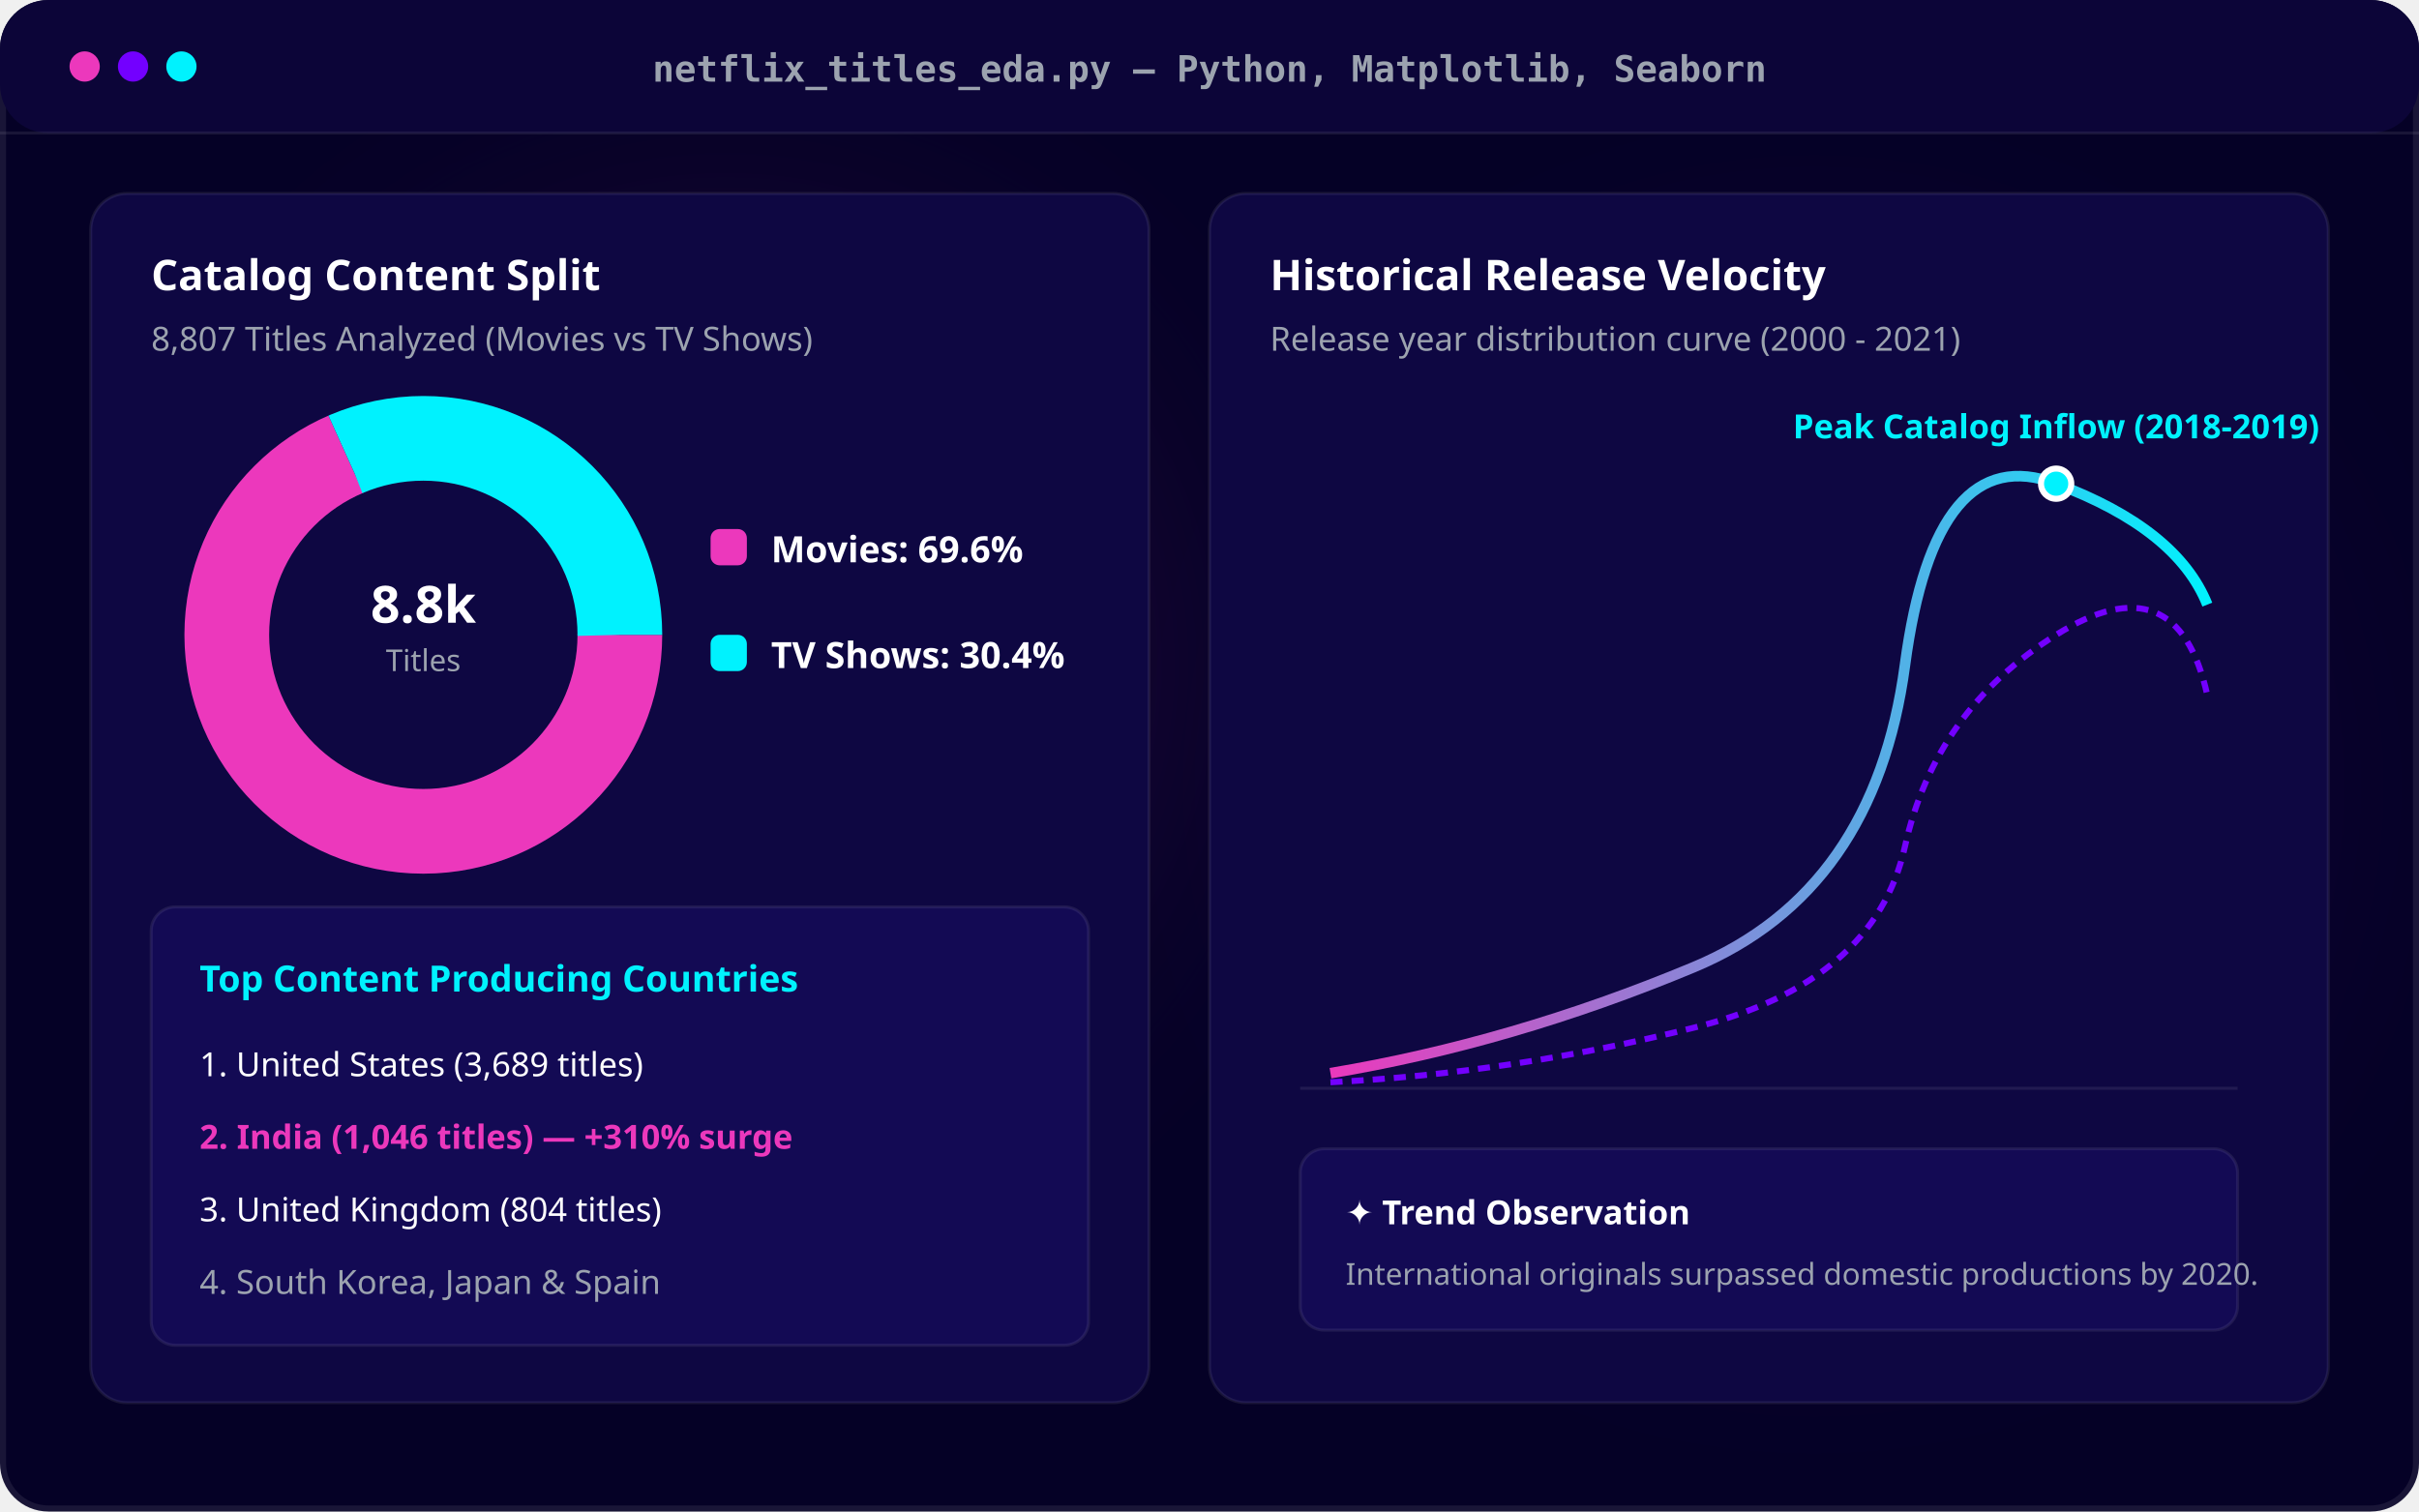
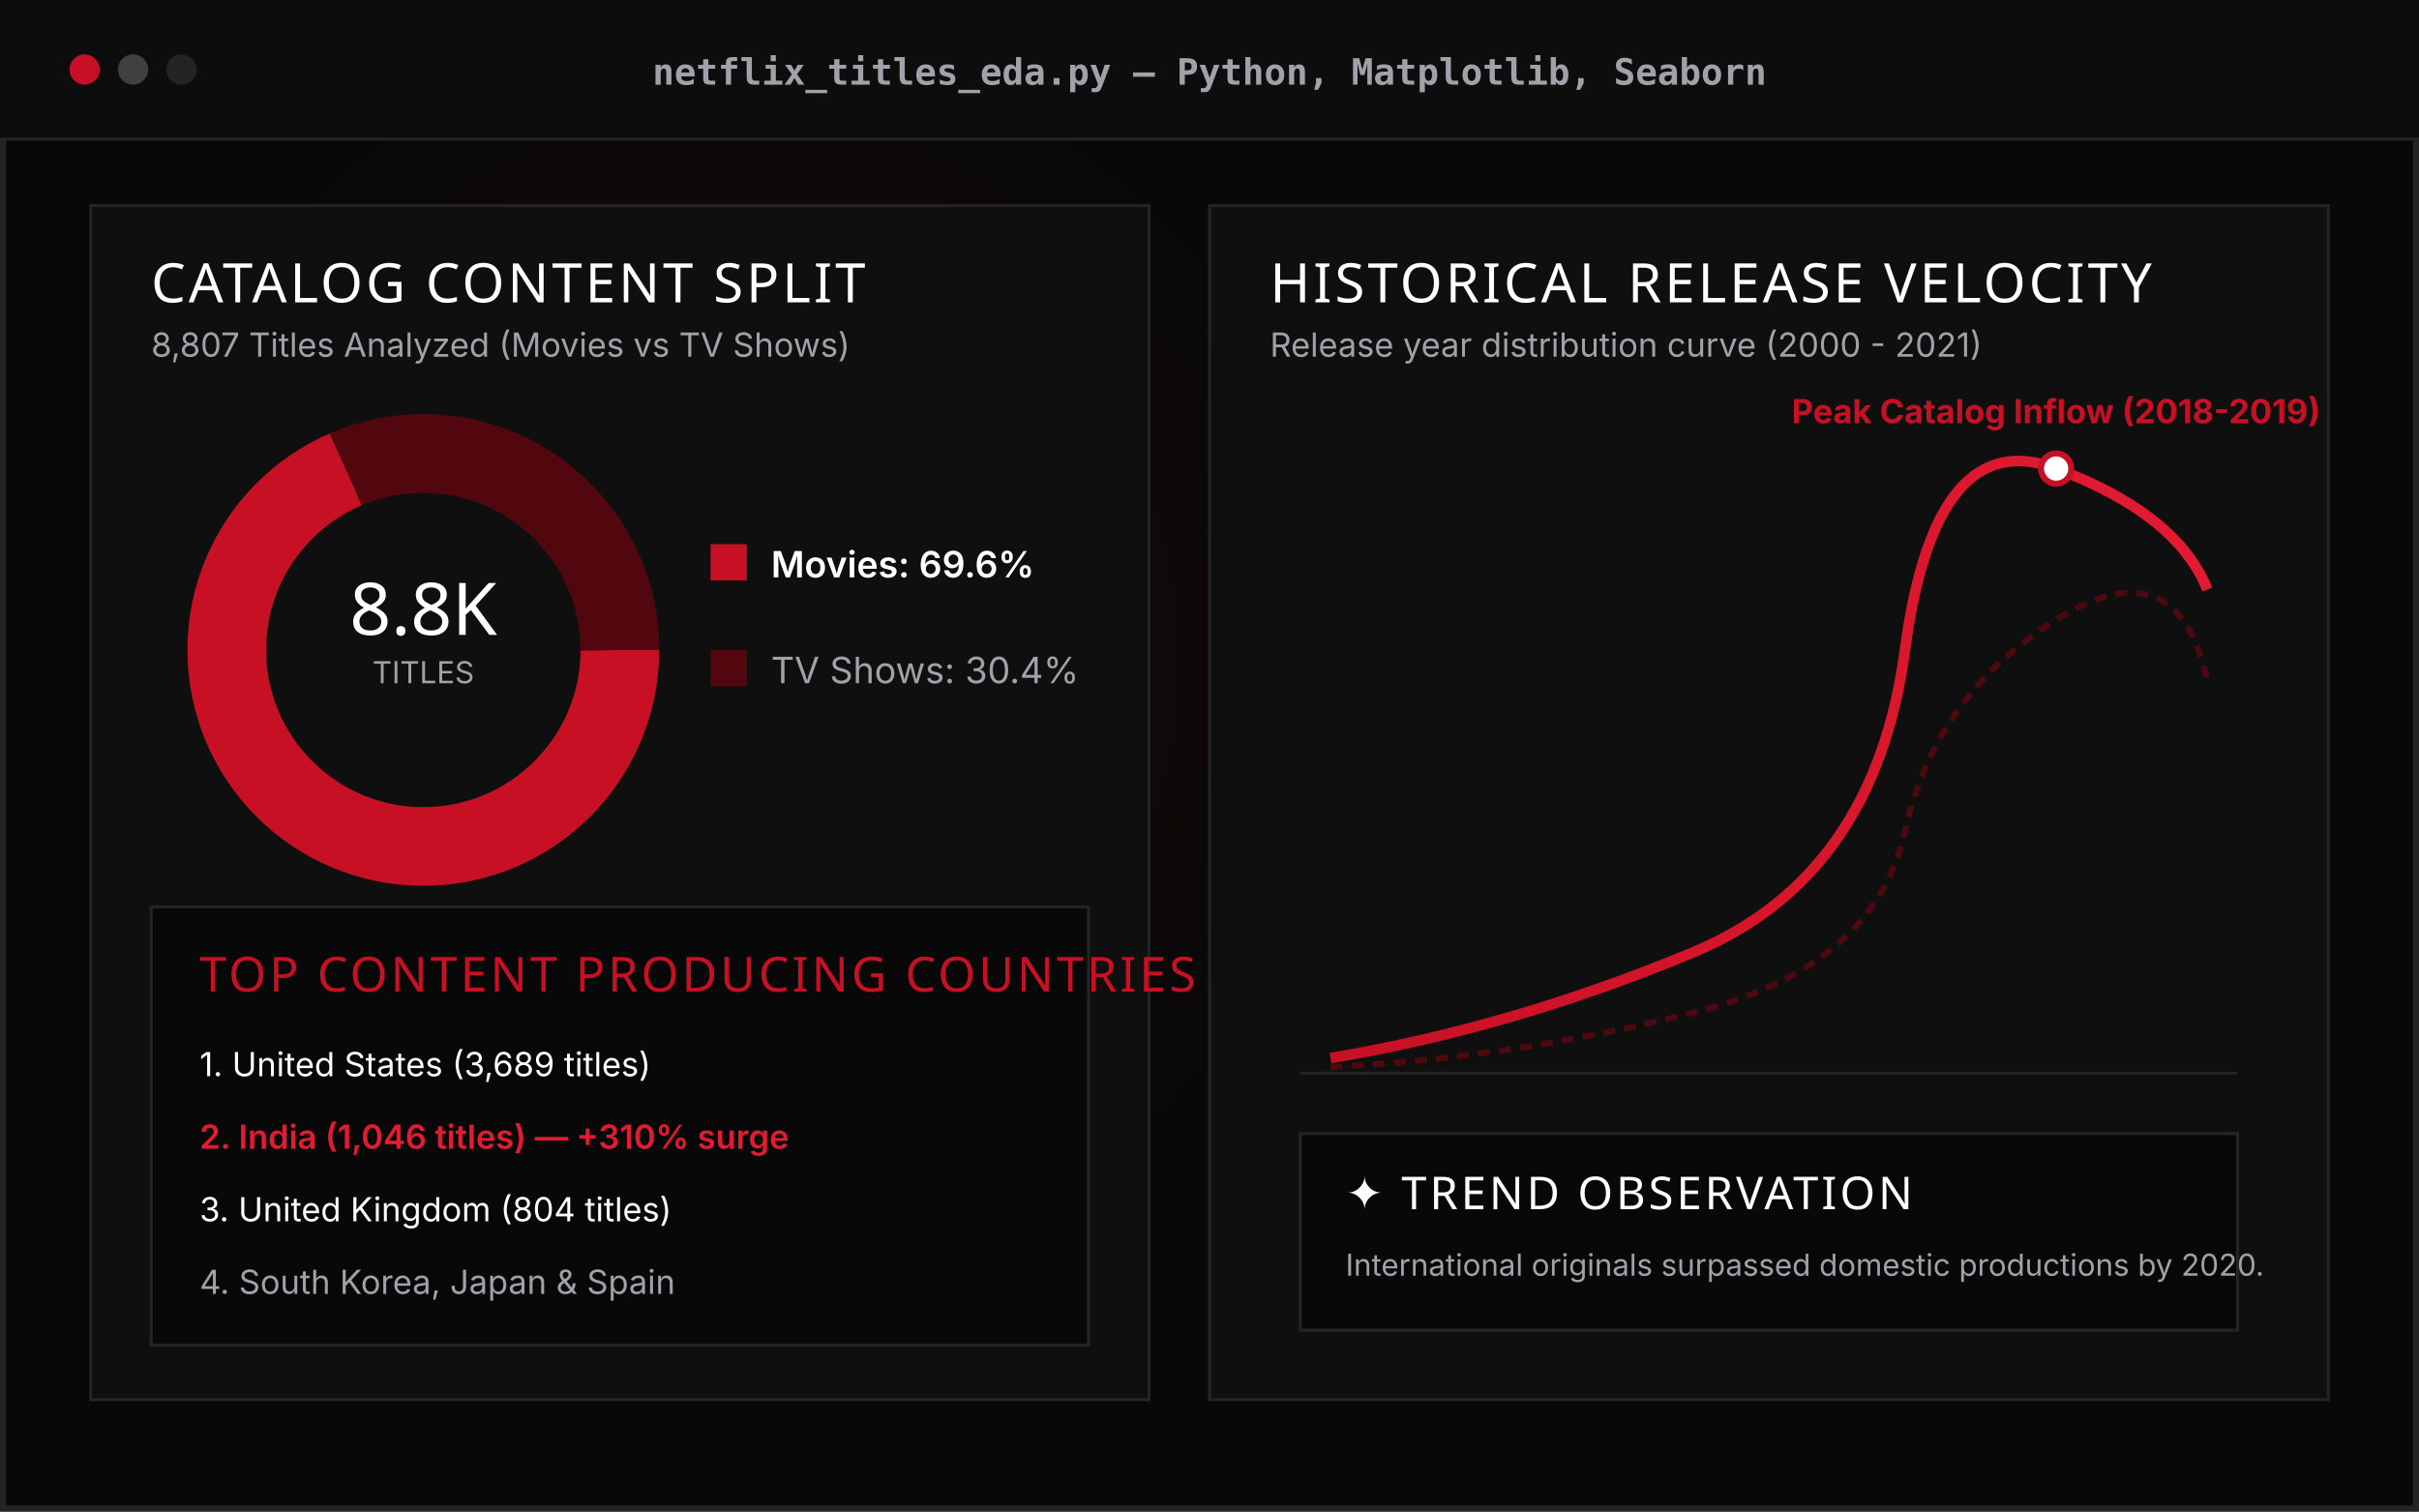
<svg xmlns="http://www.w3.org/2000/svg" viewBox="0 0 800 500" width="800" height="500">
  <defs>
-     <linearGradient id="nfPinkGrad" x1="0" y1="0" x2="1" y2="0">
-       <stop offset="0%" stop-color="#ec38bc" />
-       <stop offset="100%" stop-color="#00f2fe" />
+     <linearGradient id="nfRedGrad" x1="0" y1="0" x2="1" y2="0">
+       <stop offset="0%" stop-color="#C81024" />
+       <stop offset="100%" stop-color="#E31B32" />
    </linearGradient>
  </defs>
-   <rect width="800" height="500" rx="16" fill="#050126" />
-   <rect x="1" y="1" width="798" height="498" rx="15" fill="none" stroke="rgba(255,255,255,0.08)" stroke-width="2" />
-   <circle cx="240" cy="220" r="140" fill="#ec38bc" opacity="0.1" filter="blur(40px)" />
-   <circle cx="600" cy="260" r="150" fill="#7300ff" opacity="0.1" filter="blur(40px)" />
-   <rect x="0" y="0" width="800" height="44" rx="16" fill="#0c0538" />
-   <line x1="0" y1="44" x2="800" y2="44" stroke="rgba(255,255,255,0.08)" />
-   <circle cx="28" cy="22" r="5" fill="#ec38bc" />
-   <circle cx="44" cy="22" r="5" fill="#7300ff" />
-   <circle cx="60" cy="22" r="5" fill="#00f2fe" />
-   <text x="400" y="27" font-family="'Plus Jakarta Sans', monospace" font-size="12" fill="#9ca3af" text-anchor="middle" font-weight="600">netflix_titles_eda.py — Python, Matplotlib, Seaborn</text>
-   <rect x="30" y="64" width="350" height="400" rx="12" fill="#0e0742" stroke="rgba(255,255,255,0.08)" />
-   <text x="50" y="96" font-family="'Plus Jakarta Sans', sans-serif" font-size="14" fill="#ffffff" font-weight="700">Catalog Content Split</text>
-   <text x="50" y="116" font-family="'Plus Jakarta Sans', sans-serif" font-size="11" fill="#9ca3af">8,807 Titles Analyzed (Movies vs TV Shows)</text>
-   <circle cx="140" cy="210" r="65" fill="none" stroke="rgba(255,255,255,0.05)" stroke-width="28" />
-   <circle cx="140" cy="210" r="65" fill="none" stroke="#ec38bc" stroke-width="28" stroke-dasharray="280 400" stroke-dashoffset="0" />
-   <circle cx="140" cy="210" r="65" fill="none" stroke="#00f2fe" stroke-width="28" stroke-dasharray="130 400" stroke-dashoffset="-280" />
-   <text x="140" y="206" font-family="'Plus Jakarta Sans', sans-serif" font-size="17" fill="#ffffff" text-anchor="middle" font-weight="800">8.8k</text>
-   <text x="140" y="222" font-family="'Plus Jakarta Sans', sans-serif" font-size="10" fill="#9ca3af" text-anchor="middle">Titles</text>
-   <rect x="235" y="175" width="12" height="12" rx="3" fill="#ec38bc" />
-   <text x="255" y="186" font-family="'Plus Jakarta Sans', sans-serif" font-size="12" fill="#ffffff" font-weight="600">Movies: 69.6%</text>
-   <rect x="235" y="210" width="12" height="12" rx="3" fill="#00f2fe" />
-   <text x="255" y="221" font-family="'Plus Jakarta Sans', sans-serif" font-size="12" fill="#ffffff" font-weight="600">TV Shows: 30.4%</text>
-   <rect x="50" y="300" width="310" height="145" rx="8" fill="#130a54" stroke="rgba(255,255,255,0.08)" />
-   <text x="66" y="328" font-family="'Plus Jakarta Sans', sans-serif" font-size="12" fill="#00f2fe" font-weight="700">Top Content Producing Countries</text>
-   <text x="66" y="356" font-family="'Plus Jakarta Sans', sans-serif" font-size="11" fill="#ffffff">1. United States (3,689 titles)</text>
-   <text x="66" y="380" font-family="'Plus Jakarta Sans', sans-serif" font-size="11" fill="#ec38bc" font-weight="600">2. India (1,046 titles) — +310% surge</text>
-   <text x="66" y="404" font-family="'Plus Jakarta Sans', sans-serif" font-size="11" fill="#ffffff">3. United Kingdom (804 titles)</text>
-   <text x="66" y="428" font-family="'Plus Jakarta Sans', sans-serif" font-size="11" fill="#9ca3af">4. South Korea, Japan &amp; Spain</text>
-   <rect x="400" y="64" width="370" height="400" rx="12" fill="#0e0742" stroke="rgba(255,255,255,0.08)" />
-   <text x="420" y="96" font-family="'Plus Jakarta Sans', sans-serif" font-size="14" fill="#ffffff" font-weight="700">Historical Release Velocity</text>
-   <text x="420" y="116" font-family="'Plus Jakarta Sans', sans-serif" font-size="11" fill="#9ca3af">Release year distribution curve (2000 - 2021)</text>
-   <line x1="430" y1="360" x2="740" y2="360" stroke="rgba(255,255,255,0.08)" />
-   <path d="M 440 355 Q 500 345 560 320 T 630 220 T 680 160 T 730 200" fill="none" stroke="url(#nfPinkGrad)" stroke-width="3.5" />
-   <path d="M 440 358 Q 500 355 560 340 T 630 280 T 680 210 T 730 230" fill="none" stroke="#7300ff" stroke-width="2" stroke-dasharray="4 3" />
-   <circle cx="680" cy="160" r="5" fill="#00f2fe" stroke="#ffffff" stroke-width="2" />
-   <text x="680" y="145" font-family="'Plus Jakarta Sans', sans-serif" font-size="11" fill="#00f2fe" text-anchor="middle" font-weight="700">Peak Catalog Inflow (2018-2019)</text>
-   <rect x="430" y="380" width="310" height="60" rx="8" fill="#130a54" stroke="rgba(255,255,255,0.08)" />
-   <text x="445" y="405" font-family="'Plus Jakarta Sans', sans-serif" font-size="11" fill="#ffffff" font-weight="700">✦ Trend Observation</text>
-   <text x="445" y="425" font-family="'Plus Jakarta Sans', sans-serif" font-size="10" fill="#9ca3af">International originals surpassed domestic productions by 2020.</text>
+   <rect width="800" height="500" fill="#080808" />
+   <rect x="1" y="1" width="798" height="498" fill="none" stroke="#242424" stroke-width="2" />
+   <circle cx="240" cy="220" r="150" fill="#C81024" opacity="0.08" filter="blur(50px)" />
+   <rect x="0" y="0" width="800" height="46" fill="#0D0D0D" />
+   <line x1="0" y1="46" x2="800" y2="46" stroke="#242424" />
+   <circle cx="28" cy="23" r="5" fill="#C81024" />
+   <circle cx="44" cy="23" r="5" fill="#404040" />
+   <circle cx="60" cy="23" r="5" fill="#242424" />
+   <text x="400" y="28" font-family="'JetBrains Mono', monospace" font-size="12" fill="#A1A1AA" text-anchor="middle" font-weight="600">netflix_titles_eda.py — Python, Matplotlib, Seaborn</text>
+   <rect x="30" y="68" width="350" height="395" fill="#0F0F0F" stroke="#242424" />
+   <text x="50" y="100" font-family="'Bebas Neue', sans-serif" font-size="18" fill="#FFFFFF" letter-spacing="1">CATALOG CONTENT SPLIT</text>
+   <text x="50" y="118" font-family="'Inter', sans-serif" font-size="11" fill="#A1A1AA">8,807 Titles Analyzed (Movies vs TV Shows)</text>
+   <circle cx="140" cy="215" r="65" fill="none" stroke="#1A1A1A" stroke-width="26" />
+   <circle cx="140" cy="215" r="65" fill="none" stroke="#C81024" stroke-width="26" stroke-dasharray="280 400" stroke-dashoffset="0" />
+   <circle cx="140" cy="215" r="65" fill="none" stroke="#52070F" stroke-width="26" stroke-dasharray="130 400" stroke-dashoffset="-280" />
+   <text x="140" y="210" font-family="'Bebas Neue', sans-serif" font-size="24" fill="#FFFFFF" text-anchor="middle">8.8K</text>
+   <text x="140" y="226" font-family="'Inter', sans-serif" font-size="10" fill="#A1A1AA" text-anchor="middle">TITLES</text>
+   <rect x="235" y="180" width="12" height="12" fill="#C81024" />
+   <text x="255" y="191" font-family="'Inter', sans-serif" font-size="12" fill="#FFFFFF" font-weight="600">Movies: 69.6%</text>
+   <rect x="235" y="215" width="12" height="12" fill="#52070F" />
+   <text x="255" y="226" font-family="'Inter', sans-serif" font-size="12" fill="#A1A1AA">TV Shows: 30.4%</text>
+   <rect x="50" y="300" width="310" height="145" fill="#080808" stroke="#242424" />
+   <text x="66" y="328" font-family="'Bebas Neue', sans-serif" font-size="16" fill="#C81024" letter-spacing="1">TOP CONTENT PRODUCING COUNTRIES</text>
+   <text x="66" y="356" font-family="'Inter', sans-serif" font-size="11" fill="#FFFFFF">1. United States (3,689 titles)</text>
+   <text x="66" y="380" font-family="'Inter', sans-serif" font-size="11" fill="#E31B32" font-weight="600">2. India (1,046 titles) — +310% surge</text>
+   <text x="66" y="404" font-family="'Inter', sans-serif" font-size="11" fill="#FFFFFF">3. United Kingdom (804 titles)</text>
+   <text x="66" y="428" font-family="'Inter', sans-serif" font-size="11" fill="#A1A1AA">4. South Korea, Japan &amp; Spain</text>
+   <rect x="400" y="68" width="370" height="395" fill="#0F0F0F" stroke="#242424" />
+   <text x="420" y="100" font-family="'Bebas Neue', sans-serif" font-size="18" fill="#FFFFFF" letter-spacing="1">HISTORICAL RELEASE VELOCITY</text>
+   <text x="420" y="118" font-family="'Inter', sans-serif" font-size="11" fill="#A1A1AA">Release year distribution curve (2000 - 2021)</text>
+   <line x1="430" y1="355" x2="740" y2="355" stroke="#242424" />
+   <path d="M 440 350 Q 500 340 560 315 T 630 215 T 680 155 T 730 195" fill="none" stroke="url(#nfRedGrad)" stroke-width="3.5" />
+   <path d="M 440 353 Q 500 350 560 335 T 630 275 T 680 205 T 730 225" fill="none" stroke="#4D0910" stroke-width="2" stroke-dasharray="4 3" />
+   <circle cx="680" cy="155" r="5" fill="#FFFFFF" stroke="#C81024" stroke-width="2" />
+   <text x="680" y="140" font-family="'Inter', sans-serif" font-size="11" fill="#C81024" text-anchor="middle" font-weight="700">Peak Catalog Inflow (2018-2019)</text>
+   <rect x="430" y="375" width="310" height="65" fill="#080808" stroke="#242424" />
+   <text x="445" y="400" font-family="'Bebas Neue', sans-serif" font-size="15" fill="#FFFFFF" letter-spacing="1">✦ TREND OBSERVATION</text>
+   <text x="445" y="422" font-family="'Inter', sans-serif" font-size="10" fill="#A1A1AA">International originals surpassed domestic productions by 2020.</text>
</svg>
